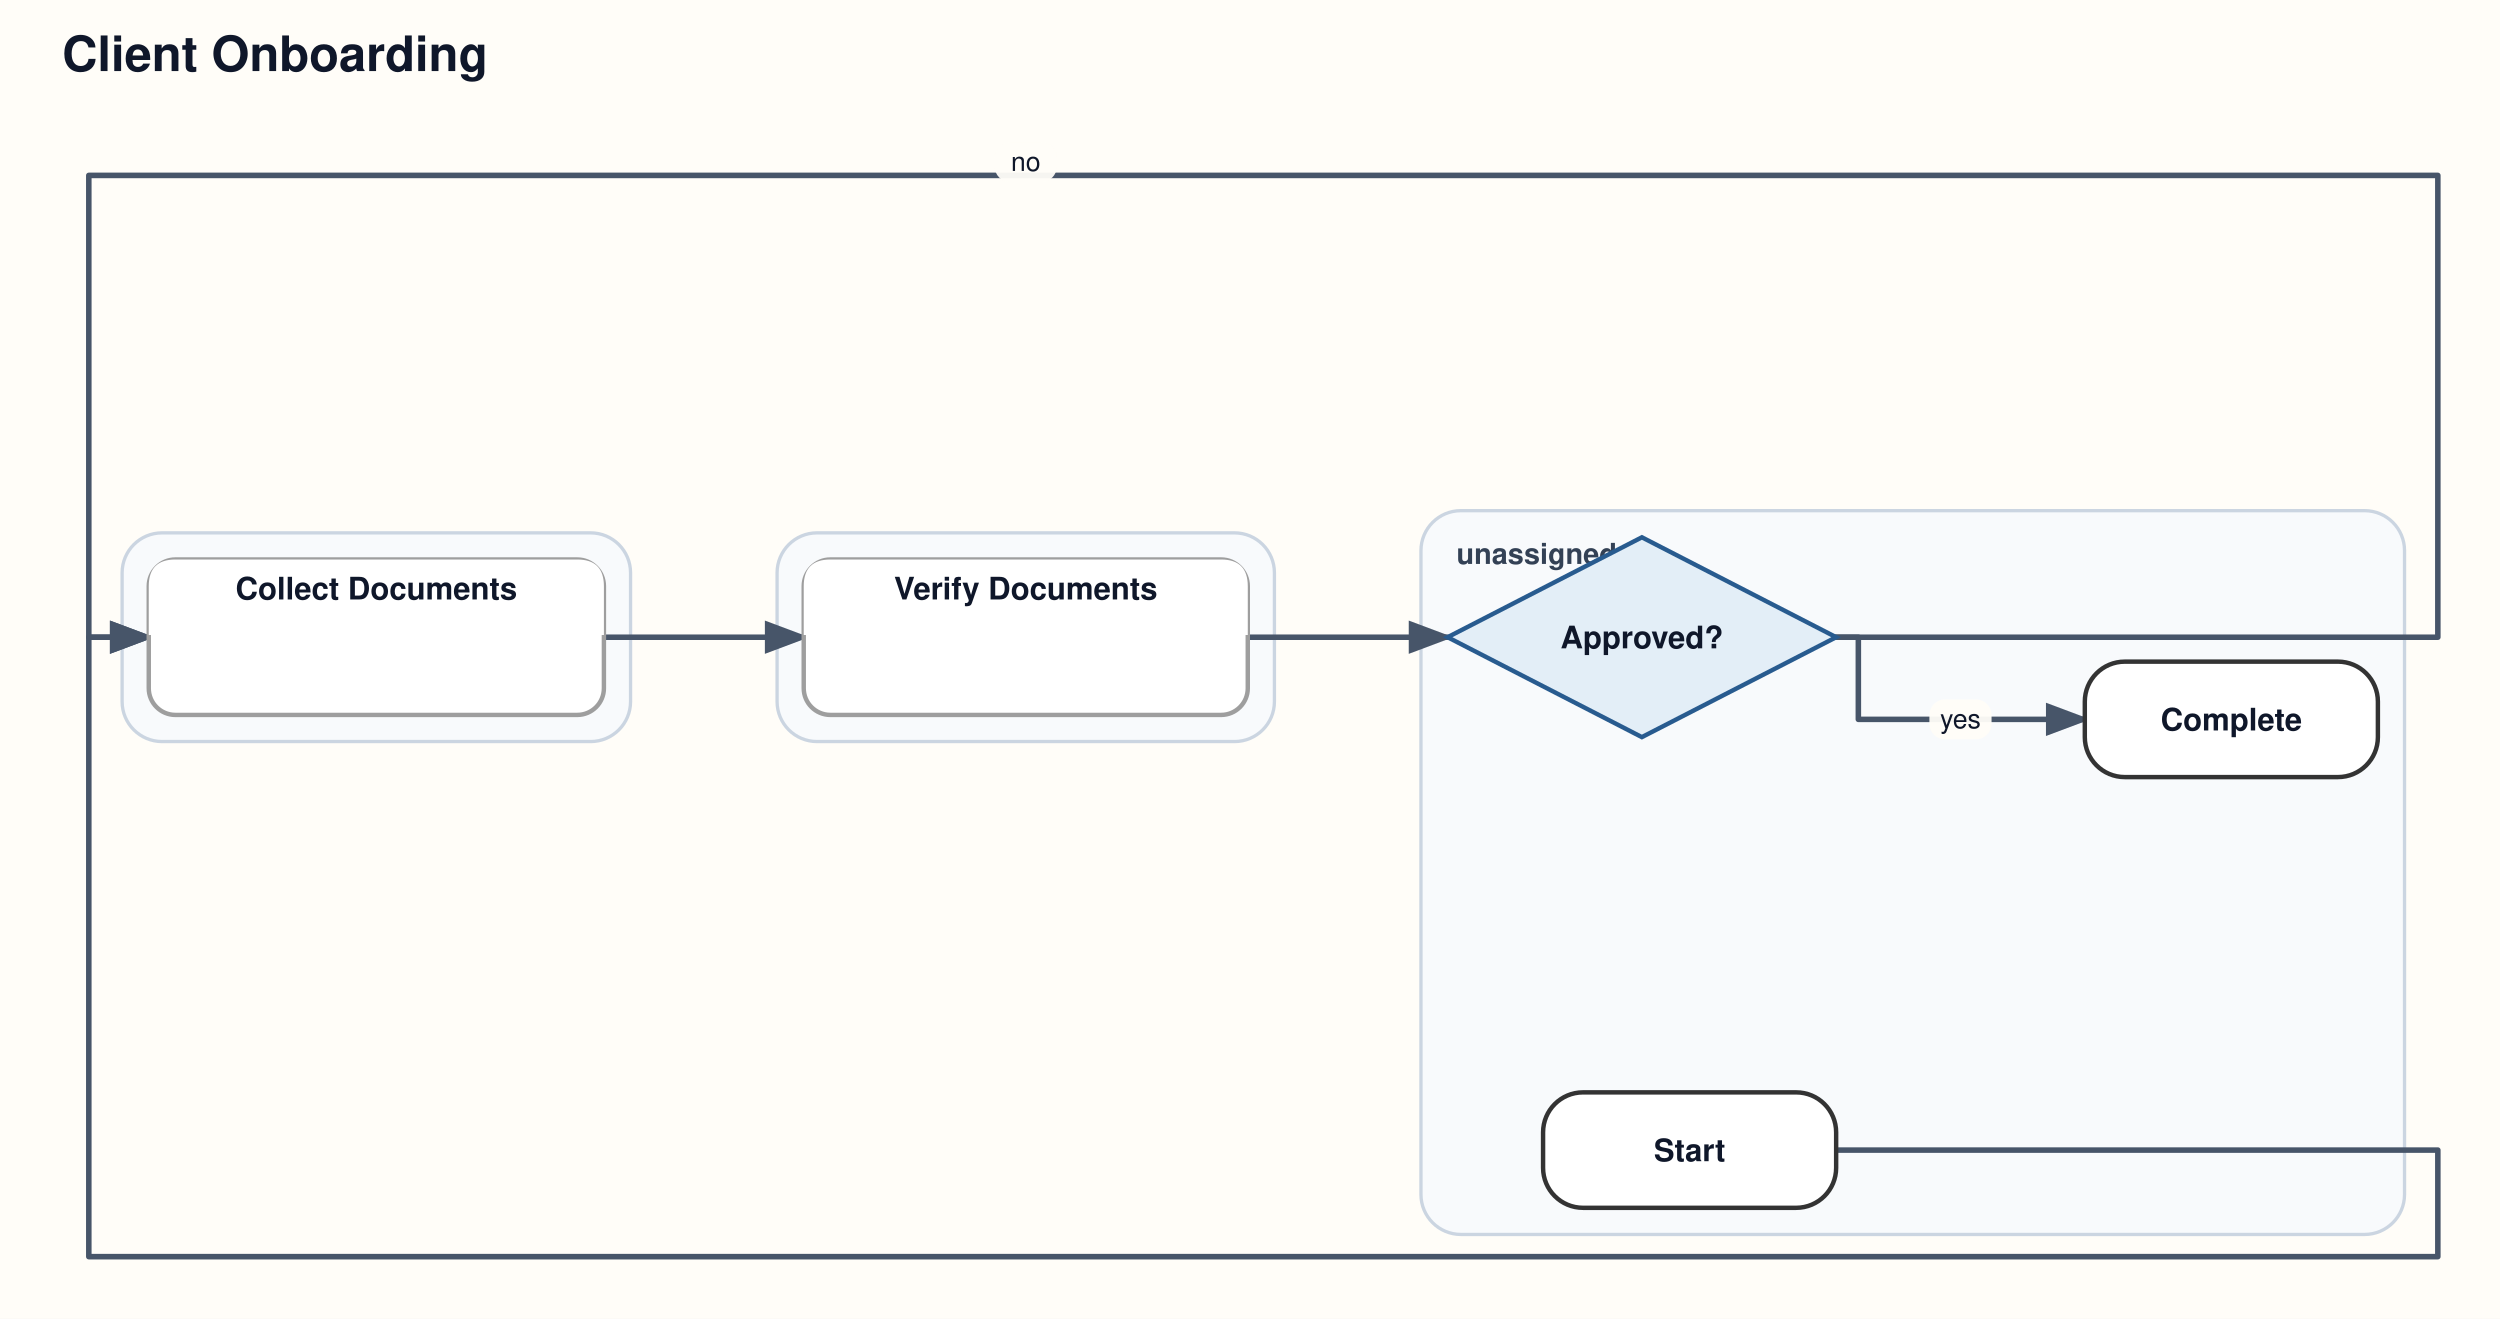
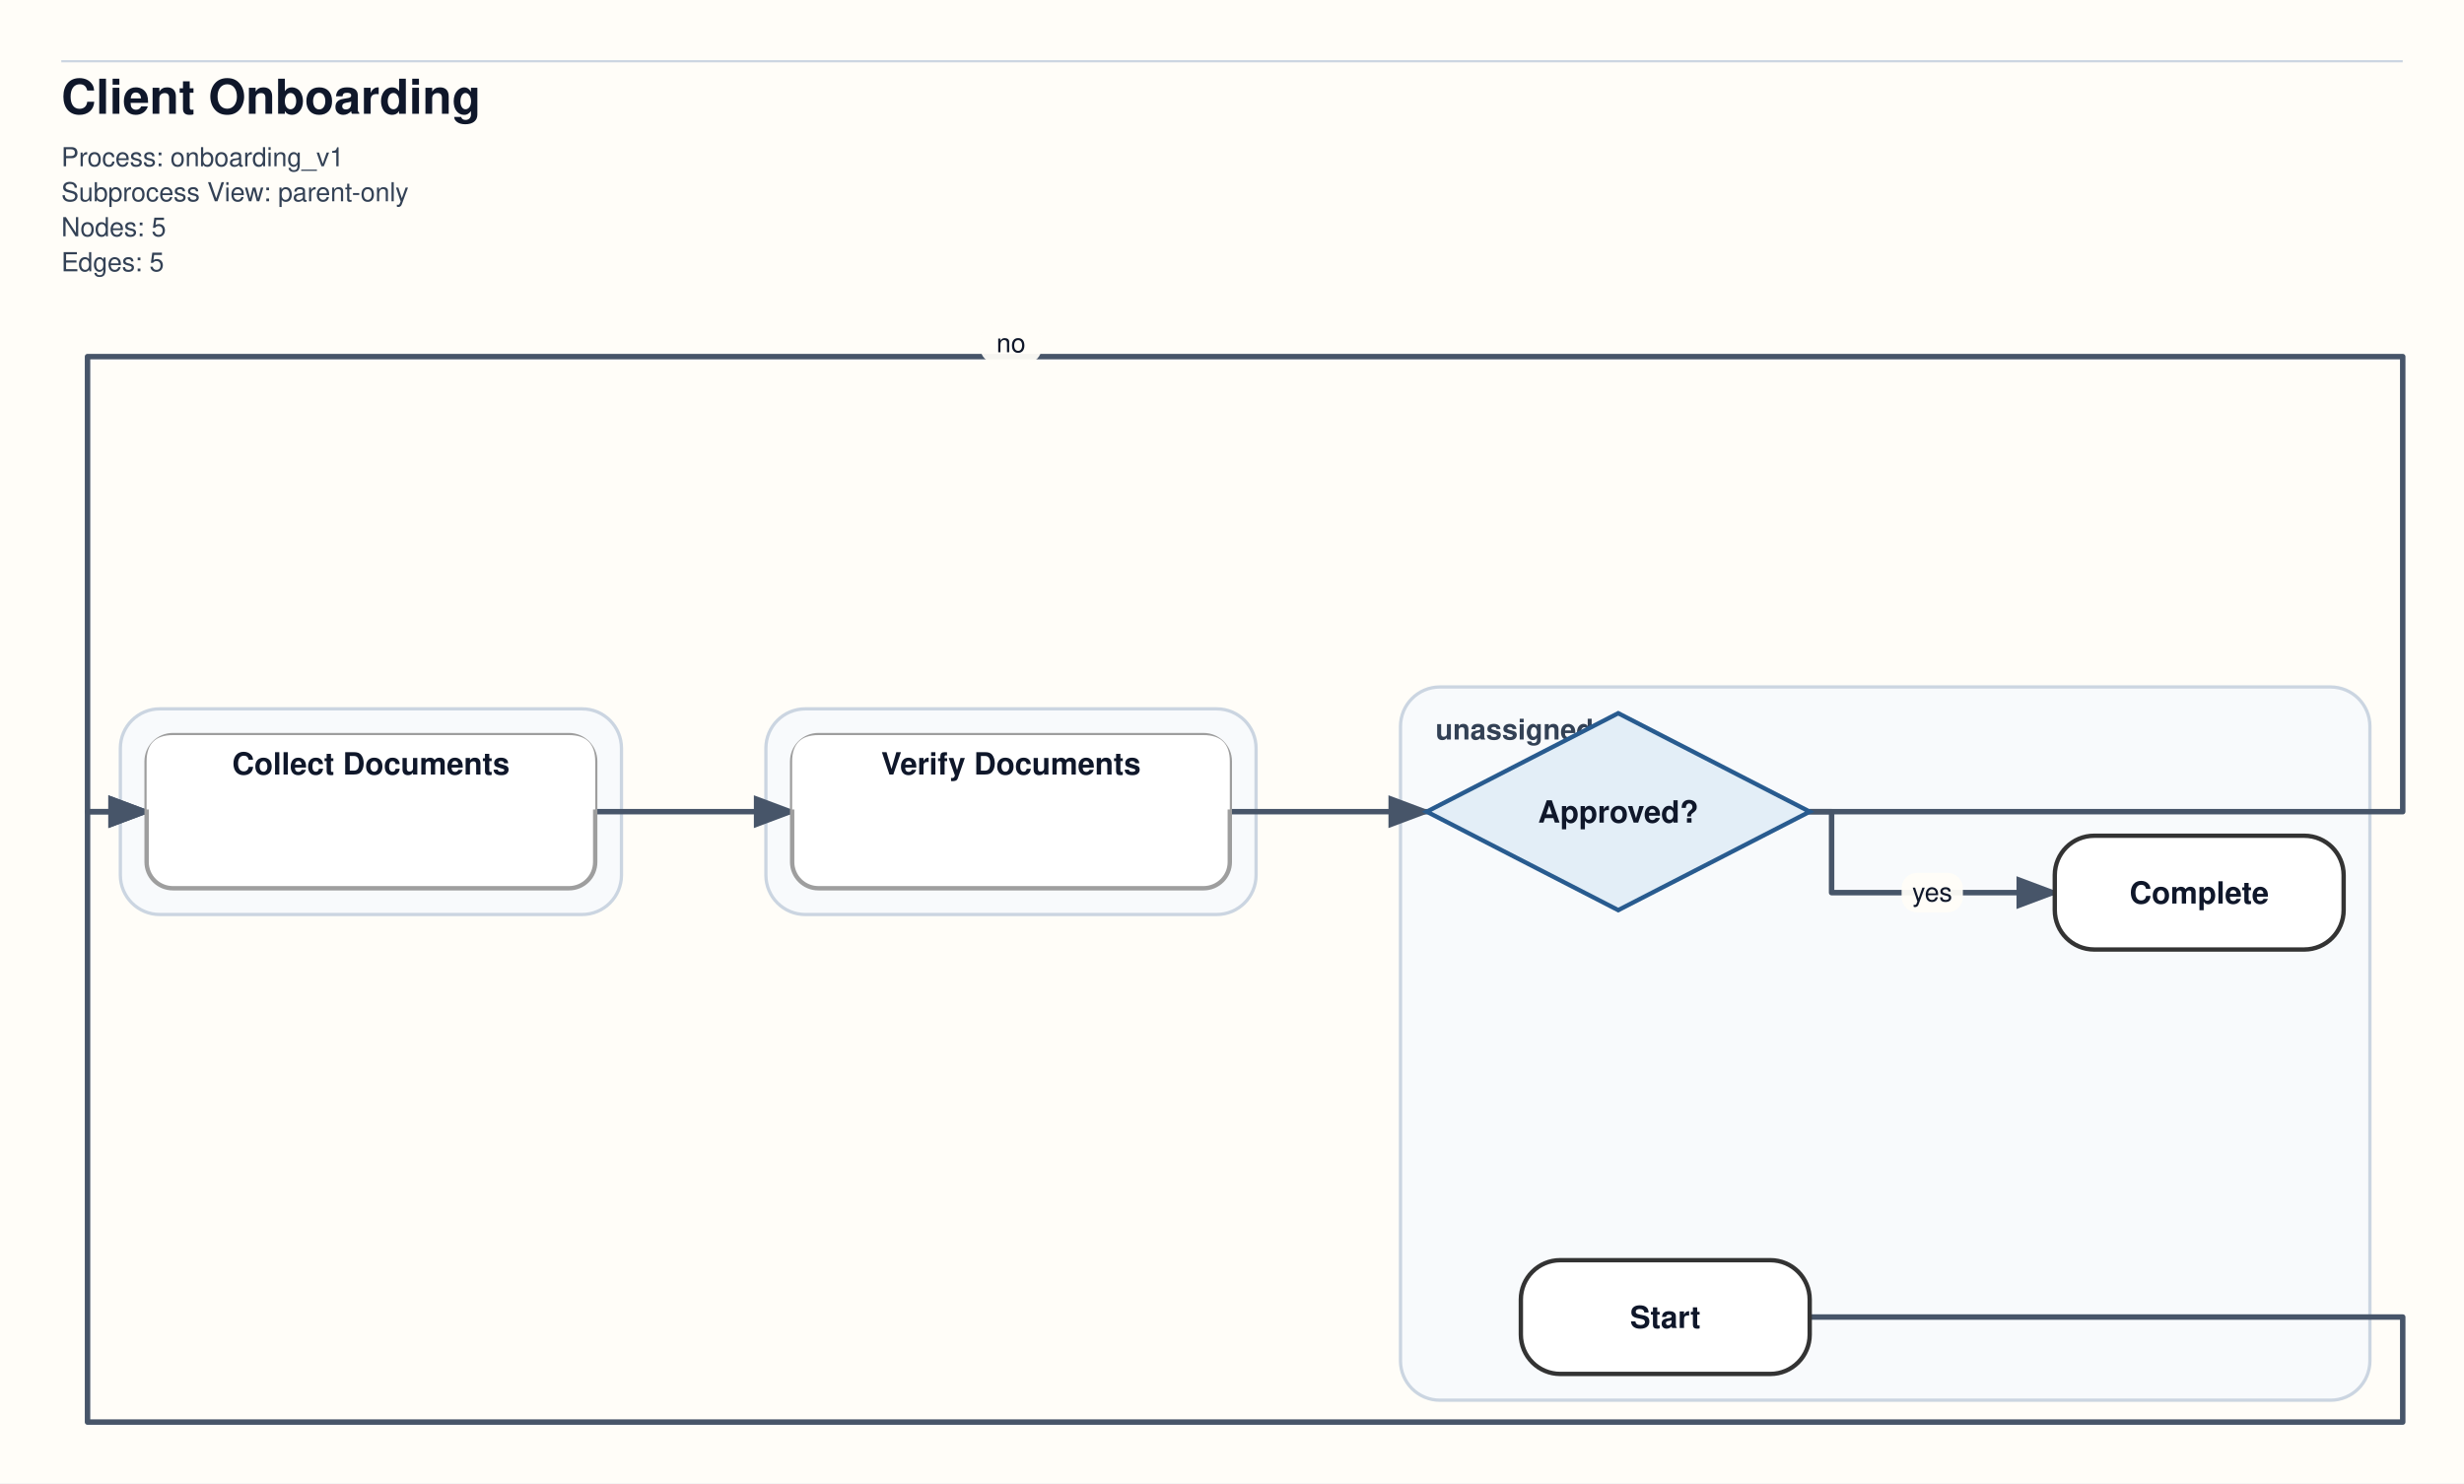
- <svg xmlns="http://www.w3.org/2000/svg" width="1126" height="594" viewBox="0 0 1126 594" data-flo-artifact-kind="svg" data-flo-backend="svg" data-flo-diagram="sppm" data-flo-layout-engine="elk">
+ <svg xmlns="http://www.w3.org/2000/svg" width="1126" height="678" viewBox="0 0 1126 678" data-flo-artifact-kind="svg" data-flo-backend="svg" data-flo-diagram="sppm" data-flo-layout-engine="elk" data-sppm-publication-page-id="main-p1">
  <defs>
    <marker id="flo-sppm-arrow" markerWidth="8" markerHeight="6" refX="7" refY="3" orient="auto" markerUnits="strokeWidth">
      <path d="M0,0 L8,3 L0,6 z" fill="#475569" />
    </marker>
  </defs>
  <rect width="100%" height="100%" fill="#fffdf8" />
-   <text x="28.0" y="32.0" font-family="Helvetica" font-size="22" font-weight="700" fill="#0f172a">Client Onboarding</text>
-   <g transform="translate(28.0,64.0)">
+   <g data-sppm-publication-band="header">
+     <line x1="28.0" y1="28.0" x2="1098.0" y2="28.0" stroke="#cbd5e1" stroke-width="1" />
+     <text x="28.0" y="52.0" font-family="Helvetica" font-size="22" font-weight="700" fill="#0f172a">Client Onboarding</text>
+     <text x="28.0" y="76.0" font-family="Helvetica" font-size="12" fill="#334155">Process: onboarding_v1</text>
+     <text x="28.0" y="92.0" font-family="Helvetica" font-size="12" fill="#334155">Subprocess View: parent-only</text>
+     <text x="28.0" y="108.0" font-family="Helvetica" font-size="12" fill="#334155">Nodes: 5</text>
+     <text x="28.0" y="124.0" font-family="Helvetica" font-size="12" fill="#334155">Edges: 5</text>
+   </g>
+   <g transform="translate(28.0,148.0)">
    <g data-lane-id="sales">
      <rect x="27.0" y="176.0" width="229.0" height="94.0" rx="18" fill="#f8fafc" stroke="#cbd5e1" stroke-width="1.5" />
      <text x="43.0" y="200.0" font-family="Helvetica" font-size="13" font-weight="700" fill="#334155">Sales</text>
    </g>
    <g data-lane-id="ops">
      <rect x="322.0" y="176.0" width="224.0" height="94.0" rx="18" fill="#f8fafc" stroke="#cbd5e1" stroke-width="1.5" />
      <text x="338.0" y="200.0" font-family="Helvetica" font-size="13" font-weight="700" fill="#334155">Operations</text>
    </g>
    <g data-lane-id="unassigned">
      <rect x="612.0" y="166.0" width="443.0" height="326.0" rx="18" fill="#f8fafc" stroke="#cbd5e1" stroke-width="1.5" />
      <text x="628.0" y="190.0" font-family="Helvetica" font-size="13" font-weight="700" fill="#334155">unassigned</text>
    </g>
    <g data-edge-source="approved" data-edge-target="collect_docs" data-edge-kind="direct">
      <polyline points="799.0,223.0 1070.0,223.0 1070.0,15.0 12.0,15.0 12.0,223.0 39.0,223.0" fill="none" stroke="#475569" stroke-width="2.5" stroke-linecap="round" stroke-linejoin="round" marker-end="url(#flo-sppm-arrow)" />
      <rect x="420.0" y="0.0" width="28.0" height="18.0" rx="7" fill="#fffdf8" fill-opacity="0.95" />
      <text x="434.0" y="13.0" text-anchor="middle" font-family="Helvetica" font-size="12" fill="#0f172a">no</text>
    </g>
    <g data-edge-source="approved" data-edge-target="finish" data-edge-kind="direct">
      <polyline points="799.0,223.0 809.0,223.0 809.0,260.0 911.0,260.0" fill="none" stroke="#475569" stroke-width="2.5" stroke-linecap="round" stroke-linejoin="round" marker-end="url(#flo-sppm-arrow)" />
      <rect x="841.0" y="251.0" width="28.0" height="18.0" rx="7" fill="#fffdf8" fill-opacity="0.95" />
      <text x="855.0" y="264.0" text-anchor="middle" font-family="Helvetica" font-size="12" fill="#0f172a">yes</text>
    </g>
    <g data-edge-source="collect_docs" data-edge-target="verify" data-edge-kind="direct">
      <polyline points="244.0,223.0 334.0,223.0" fill="none" stroke="#475569" stroke-width="2.5" stroke-linecap="round" stroke-linejoin="round" marker-end="url(#flo-sppm-arrow)" />
    </g>
    <g data-edge-source="start" data-edge-target="collect_docs" data-edge-kind="direct">
      <polyline points="799.0,454.0 1070.0,454.0 1070.0,502.0 12.0,502.0 12.0,223.0 39.0,223.0" fill="none" stroke="#475569" stroke-width="2.5" stroke-linecap="round" stroke-linejoin="round" marker-end="url(#flo-sppm-arrow)" />
    </g>
    <g data-edge-source="verify" data-edge-target="approved" data-edge-kind="direct">
      <polyline points="534.0,223.0 624.0,223.0" fill="none" stroke="#475569" stroke-width="2.5" stroke-linecap="round" stroke-linejoin="round" marker-end="url(#flo-sppm-arrow)" />
    </g>
    <g data-node-id="start" data-node-kind="start">
      <rect x="667.0" y="428.0" width="132.0" height="52.0" rx="18" fill="#FFFFFF" stroke="#333333" stroke-width="2" />
      <text x="733.0" y="459.0" text-anchor="middle" font-family="Helvetica" font-size="14" font-weight="600" fill="#0f172a">Start</text>
    </g>
    <g data-node-id="collect_docs" data-node-kind="task">
      <rect x="39.0" y="188.0" width="205.0" height="70.0" rx="12" fill="white" stroke="#9E9E9E" stroke-width="2" />
      <path data-node-header="top-rounded" d="M 51.0 188.0 L 232.0 188.0 Q 244.0 188.0 244.0 200.0 L 244.0 222.0 L 39.0 222.0 L 39.0 200.0 Q 39.0 188.0 51.0 188.0 Z" fill="#FFFFFF" stroke="none" />
      <text x="141.5" y="206.0" text-anchor="middle" font-family="Helvetica" font-size="14" font-weight="600" fill="#0f172a">Collect Documents</text>
    </g>
    <g data-node-id="verify" data-node-kind="task">
      <rect x="334.0" y="188.0" width="200.0" height="70.0" rx="12" fill="white" stroke="#9E9E9E" stroke-width="2" />
      <path data-node-header="top-rounded" d="M 346.0 188.0 L 522.0 188.0 Q 534.0 188.0 534.0 200.0 L 534.0 222.0 L 334.0 222.0 L 334.0 200.0 Q 334.0 188.0 346.0 188.0 Z" fill="#FFFFFF" stroke="none" />
      <text x="434.0" y="206.0" text-anchor="middle" font-family="Helvetica" font-size="14" font-weight="600" fill="#0f172a">Verify Documents</text>
    </g>
    <g data-node-id="approved" data-node-kind="decision">
      <polygon points="711.5,178.0 799.0,223.0 711.5,268.0 624.0,223.0" fill="#E3EEF7" stroke="#285B8F" stroke-width="2" />
      <text x="711.5" y="228.0" text-anchor="middle" font-family="Helvetica" font-size="14" font-weight="600" fill="#0f172a">Approved?</text>
    </g>
    <g data-node-id="finish" data-node-kind="end">
      <rect x="911.0" y="234.0" width="132.0" height="52.0" rx="18" fill="#FFFFFF" stroke="#333333" stroke-width="2" />
      <text x="977.0" y="265.0" text-anchor="middle" font-family="Helvetica" font-size="14" font-weight="600" fill="#0f172a">Complete</text>
    </g>
  </g>
</svg>
